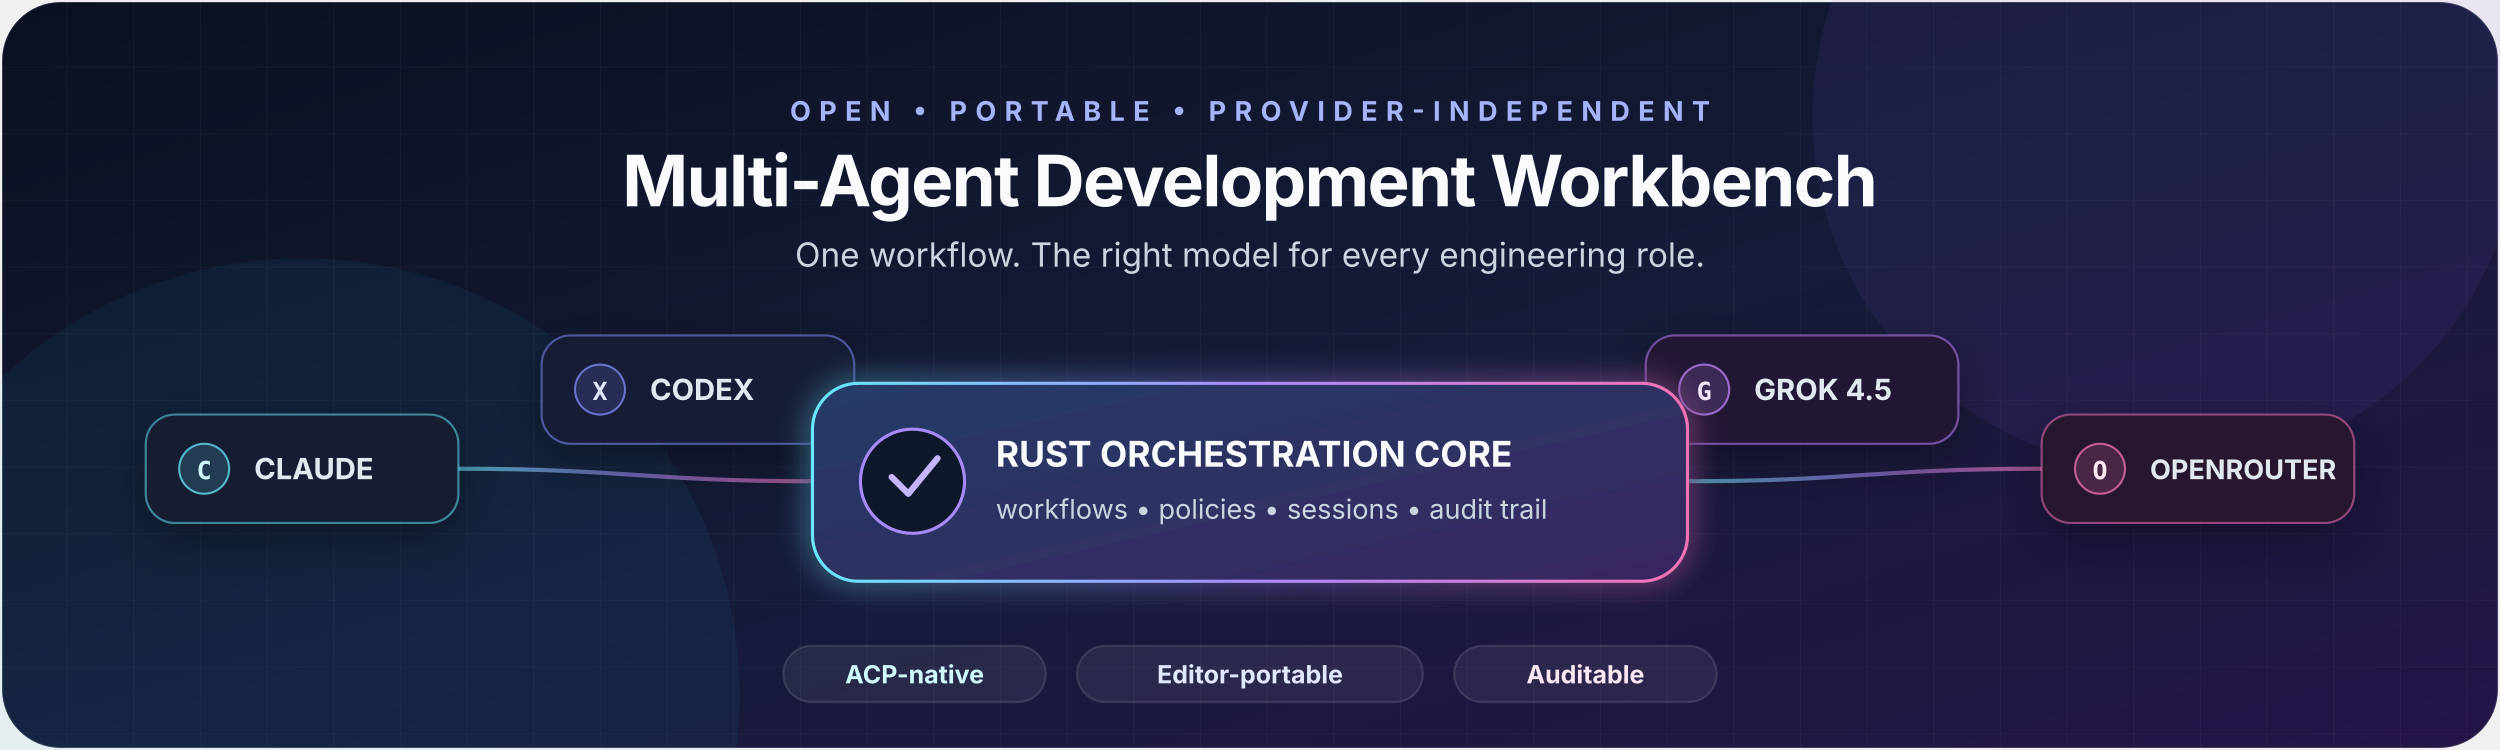
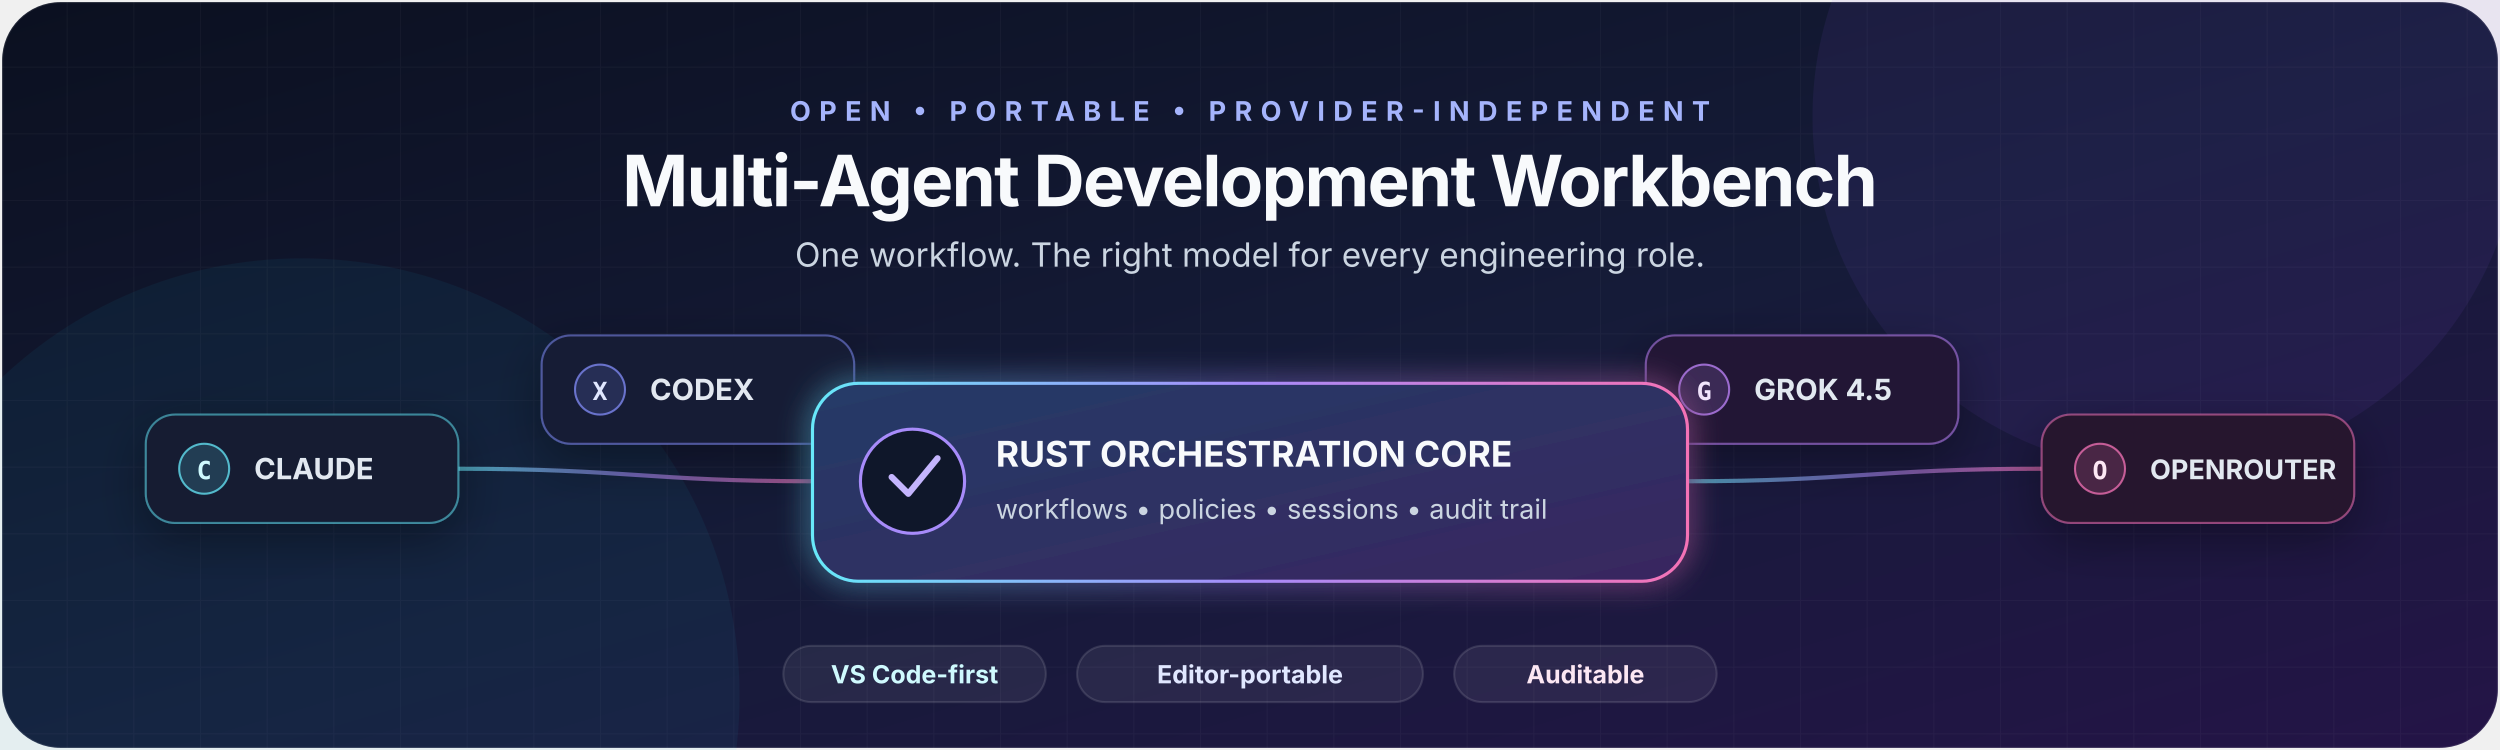
<svg xmlns="http://www.w3.org/2000/svg" width="1200" height="360" viewBox="0 0 1200 360" role="img" aria-labelledby="title desc">
  <defs>
    <linearGradient id="background" x1="0" y1="0" x2="1" y2="1">
      <stop offset="0" stop-color="#0B1020" />
      <stop offset="0.52" stop-color="#151B38" />
      <stop offset="1" stop-color="#241447" />
    </linearGradient>
    <linearGradient id="accent" x1="0" y1="0" x2="1" y2="0">
      <stop offset="0" stop-color="#67E8F9" />
      <stop offset="0.5" stop-color="#A78BFA" />
      <stop offset="1" stop-color="#F472B6" />
    </linearGradient>
    <linearGradient id="core" x1="0" y1="0" x2="1" y2="1">
      <stop offset="0" stop-color="#243B67" />
      <stop offset="1" stop-color="#392760" />
    </linearGradient>
    <pattern id="grid" width="32" height="32" patternUnits="userSpaceOnUse">
      <path d="M 32 0 L 0 0 0 32" fill="none" stroke="#FFFFFF" stroke-opacity="0.035" />
    </pattern>
    <filter id="glow" x="-30%" y="-30%" width="160%" height="160%">
      <feGaussianBlur stdDeviation="7" result="blur" />
      <feMerge>
        <feMergeNode in="blur" />
        <feMergeNode in="SourceGraphic" />
      </feMerge>
    </filter>
    <filter id="shadow" x="-30%" y="-30%" width="160%" height="160%">
      <feDropShadow dx="0" dy="8" stdDeviation="12" flood-color="#000000" flood-opacity="0.35" />
    </filter>
  </defs>
  <rect x="1" y="1" width="1198" height="358" rx="28" fill="url(#background)" stroke="#FFFFFF" stroke-opacity="0.1" />
  <rect x="1" y="1" width="1198" height="358" rx="28" fill="url(#grid)" />
  <circle cx="1040" cy="56" r="170" fill="#8B5CF6" fill-opacity="0.08" />
  <circle cx="145" cy="334" r="210" fill="#22D3EE" fill-opacity="0.055" />
  <text x="600" y="58" text-anchor="middle" fill="#A5B4FC" font-family="Inter, ui-sans-serif, system-ui, sans-serif" font-size="13" font-weight="700" letter-spacing="4">OPEN • PORTABLE • PROVIDER-INDEPENDENT</text>
  <text x="600" y="99" text-anchor="middle" fill="#F8FAFC" font-family="Inter, ui-sans-serif, system-ui, sans-serif" font-size="34" font-weight="750" letter-spacing="-0.8">Multi-Agent Development Workbench</text>
  <text x="600" y="128" text-anchor="middle" fill="#CBD5E1" font-family="Inter, ui-sans-serif, system-ui, sans-serif" font-size="16">One workflow. The right model for every engineering role.</text>
  <path d="M220 225 C300 225 312 231 390 231" fill="none" stroke="url(#accent)" stroke-width="2" stroke-opacity="0.62" />
  <path d="M410 187 C456 187 465 205 500 211" fill="none" stroke="url(#accent)" stroke-width="2" stroke-opacity="0.62" />
  <path d="M790 187 C744 187 735 205 700 211" fill="none" stroke="url(#accent)" stroke-width="2" stroke-opacity="0.62" />
  <path d="M980 225 C900 225 888 231 810 231" fill="none" stroke="url(#accent)" stroke-width="2" stroke-opacity="0.62" />
  <g filter="url(#shadow)">
    <rect x="70" y="199" width="150" height="52" rx="14" fill="#131D33" stroke="#67E8F9" stroke-opacity="0.5" />
    <circle cx="98" cy="225" r="12" fill="#67E8F9" fill-opacity="0.16" stroke="#67E8F9" stroke-opacity="0.75" />
    <text x="98" y="230" text-anchor="middle" fill="#CFFAFE" font-family="ui-monospace, SFMono-Regular, monospace" font-size="12" font-weight="700">C</text>
    <text x="122" y="230" fill="#E2E8F0" font-family="Inter, ui-sans-serif, system-ui, sans-serif" font-size="14" font-weight="650">CLAUDE</text>
    <rect x="260" y="161" width="150" height="52" rx="14" fill="#171C36" stroke="#818CF8" stroke-opacity="0.52" />
    <circle cx="288" cy="187" r="12" fill="#818CF8" fill-opacity="0.16" stroke="#818CF8" stroke-opacity="0.75" />
    <text x="288" y="192" text-anchor="middle" fill="#E0E7FF" font-family="ui-monospace, SFMono-Regular, monospace" font-size="12" font-weight="700">X</text>
    <text x="312" y="192" fill="#E2E8F0" font-family="Inter, ui-sans-serif, system-ui, sans-serif" font-size="14" font-weight="650">CODEX</text>
    <rect x="790" y="161" width="150" height="52" rx="14" fill="#211935" stroke="#C084FC" stroke-opacity="0.52" />
    <circle cx="818" cy="187" r="12" fill="#C084FC" fill-opacity="0.16" stroke="#C084FC" stroke-opacity="0.75" />
    <text x="818" y="192" text-anchor="middle" fill="#F3E8FF" font-family="ui-monospace, SFMono-Regular, monospace" font-size="12" font-weight="700">G</text>
    <text x="842" y="192" fill="#E2E8F0" font-family="Inter, ui-sans-serif, system-ui, sans-serif" font-size="14" font-weight="650">GROK 4.5</text>
    <rect x="980" y="199" width="150" height="52" rx="14" fill="#28182E" stroke="#F472B6" stroke-opacity="0.52" />
    <circle cx="1008" cy="225" r="12" fill="#F472B6" fill-opacity="0.16" stroke="#F472B6" stroke-opacity="0.75" />
    <text x="1008" y="230" text-anchor="middle" fill="#FCE7F3" font-family="ui-monospace, SFMono-Regular, monospace" font-size="12" font-weight="700">O</text>
    <text x="1032" y="230" fill="#E2E8F0" font-family="Inter, ui-sans-serif, system-ui, sans-serif" font-size="13" font-weight="650">OPENROUTER</text>
  </g>
  <g filter="url(#glow)">
    <rect x="390" y="184" width="420" height="95" rx="22" fill="url(#core)" stroke="url(#accent)" stroke-width="1.5" />
  </g>
  <circle cx="438" cy="231" r="25" fill="#0F172A" stroke="#A78BFA" stroke-width="1.5" />
  <path d="M428 229 L436 237 L450 220" fill="none" stroke="#C4B5FD" stroke-width="3" stroke-linecap="round" stroke-linejoin="round" />
  <text x="478" y="224" fill="#F8FAFC" font-family="Inter, ui-sans-serif, system-ui, sans-serif" font-size="17" font-weight="750">RUST ORCHESTRATION CORE</text>
  <text x="478" y="249" fill="#CBD5E1" font-family="Inter, ui-sans-serif, system-ui, sans-serif" font-size="13">workflows • policies • sessions • audit trail</text>
  <g font-family="Inter, ui-sans-serif, system-ui, sans-serif" font-size="12" font-weight="650">
    <rect x="376" y="310" width="126" height="27" rx="13.5" fill="#FFFFFF" fill-opacity="0.07" stroke="#FFFFFF" stroke-opacity="0.12" />
-     <text x="439" y="328" text-anchor="middle" fill="#CFFAFE">ACP-native</text>
+     <text x="439" y="328" text-anchor="middle" fill="#CFFAFE">VS Code-first</text>
    <rect x="517" y="310" width="166" height="27" rx="13.5" fill="#FFFFFF" fill-opacity="0.07" stroke="#FFFFFF" stroke-opacity="0.12" />
    <text x="600" y="328" text-anchor="middle" fill="#E0E7FF">Editor-portable</text>
    <rect x="698" y="310" width="126" height="27" rx="13.5" fill="#FFFFFF" fill-opacity="0.07" stroke="#FFFFFF" stroke-opacity="0.12" />
    <text x="761" y="328" text-anchor="middle" fill="#FCE7F3">Auditable</text>
  </g>
</svg>
